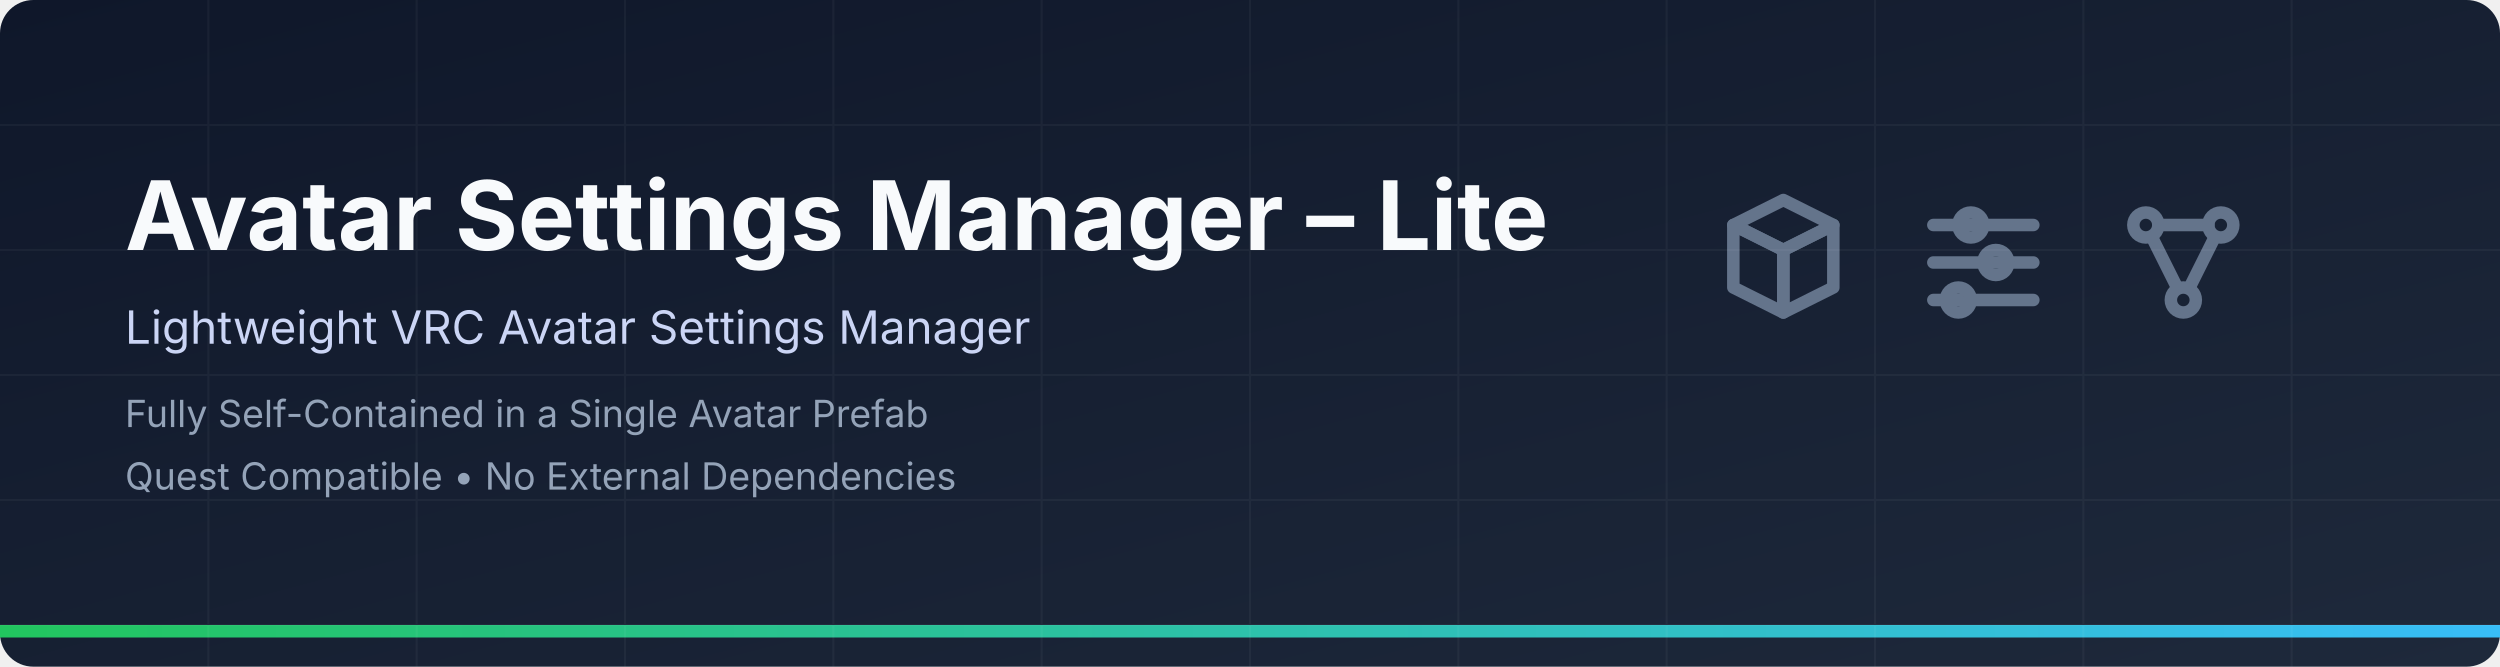
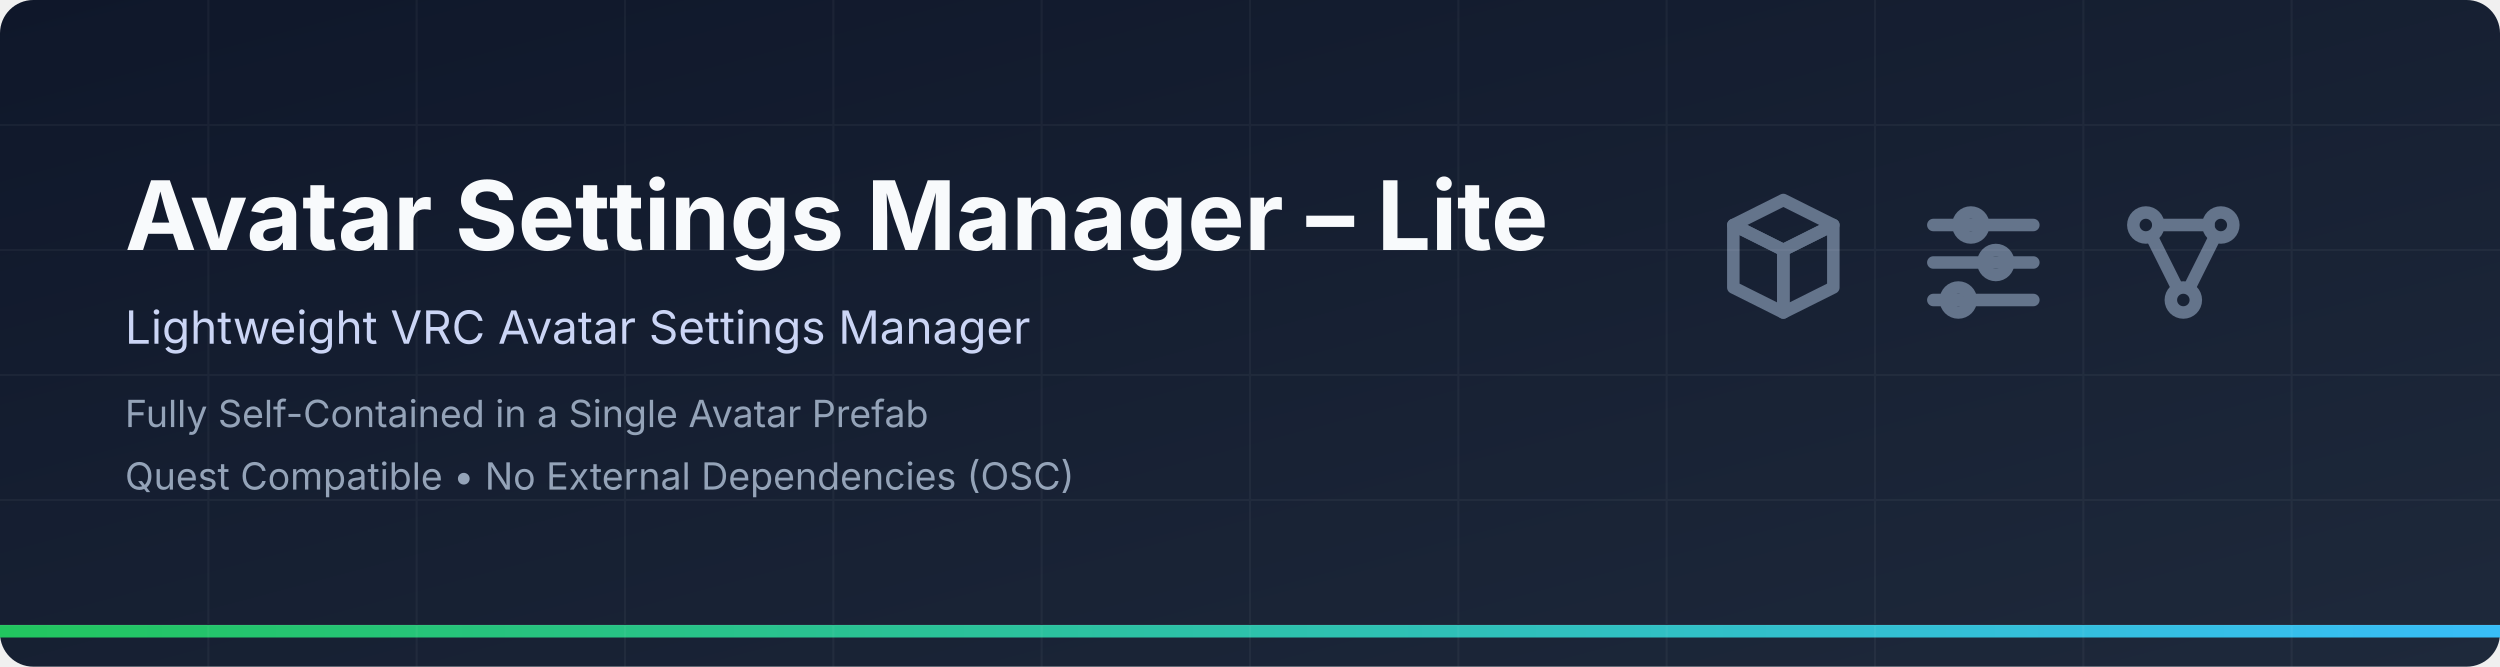
<svg xmlns="http://www.w3.org/2000/svg" width="1200" height="320" viewBox="0 0 1200 320">
  <defs>
    <linearGradient id="bgGradient" x1="0" y1="0" x2="1" y2="1">
      <stop offset="0%" stop-color="#0f172a" />
      <stop offset="100%" stop-color="#1e293b" />
    </linearGradient>
    <linearGradient id="accentGradient" x1="0" y1="0" x2="1" y2="0">
      <stop offset="0%" stop-color="#22c55e" />
      <stop offset="100%" stop-color="#38bdf8" />
    </linearGradient>
  </defs>
  <rect width="1200" height="320" fill="url(#bgGradient)" rx="16" />
  <rect x="0" y="300" width="1200" height="6" fill="url(#accentGradient)" />
  <text x="60" y="120" font-family="Segoe UI, Inter, Arial" font-size="46" font-weight="700" fill="#f8fafc">
    Avatar Settings Manager – Lite
  </text>
  <text x="60" y="165" font-family="Segoe UI, Inter, Arial" font-size="22" fill="#cbd5f5">
    Lightweight VRC Avatar Settings Manager
  </text>
  <text x="60" y="205" font-family="Segoe UI, Inter, Arial" font-size="18" fill="#94a3b8">
    Fully Self-Contained in a Single Avatar Prefab
  </text>
  <text x="60" y="235" font-family="Segoe UI, Inter, Arial" font-size="18" fill="#94a3b8">
-     Quest Compatible • No External Dependencies
+     Quest Compatible • No External Dependencies (OSC)
  </text>
  <g transform="translate(820,90) scale(3)" stroke="#64748b" stroke-width="2" fill="none" stroke-linecap="round" stroke-linejoin="round">
    <g transform="translate(0,0)">
      <polygon points="12,2 20,6 12,10 4,6" />
      <polygon points="4,6 12,10 12,20 4,16" />
      <polygon points="20,6 12,10 12,20 20,16" />
    </g>
    <g transform="translate(32,0)">
      <line x1="4" y1="6" x2="20" y2="6" />
      <circle cx="10" cy="6" r="2" />
      <line x1="4" y1="12" x2="20" y2="12" />
      <circle cx="14" cy="12" r="2" />
      <line x1="4" y1="18" x2="20" y2="18" />
      <circle cx="8" cy="18" r="2" />
    </g>
    <g transform="translate(64,0)">
      <circle cx="6" cy="6" r="2" />
      <circle cx="18" cy="6" r="2" />
      <circle cx="12" cy="18" r="2" />
      <line x1="8" y1="6" x2="16" y2="6" />
      <line x1="7" y1="8" x2="11" y2="16" />
      <line x1="17" y1="8" x2="13" y2="16" />
    </g>
  </g>
  <g opacity="0.04">
    <path d="M0 60 H1200 M0 120 H1200 M0 180 H1200 M0 240 H1200 M0 300 H1200" stroke="#ffffff" />
    <path d="M100 0 V320 M200 0 V320 M300 0 V320 M400 0 V320 M500 0 V320 M600 0 V320 M700 0 V320 M800 0 V320 M900 0 V320 M1000 0 V320 M1100 0 V320" stroke="#ffffff" />
  </g>
</svg>
